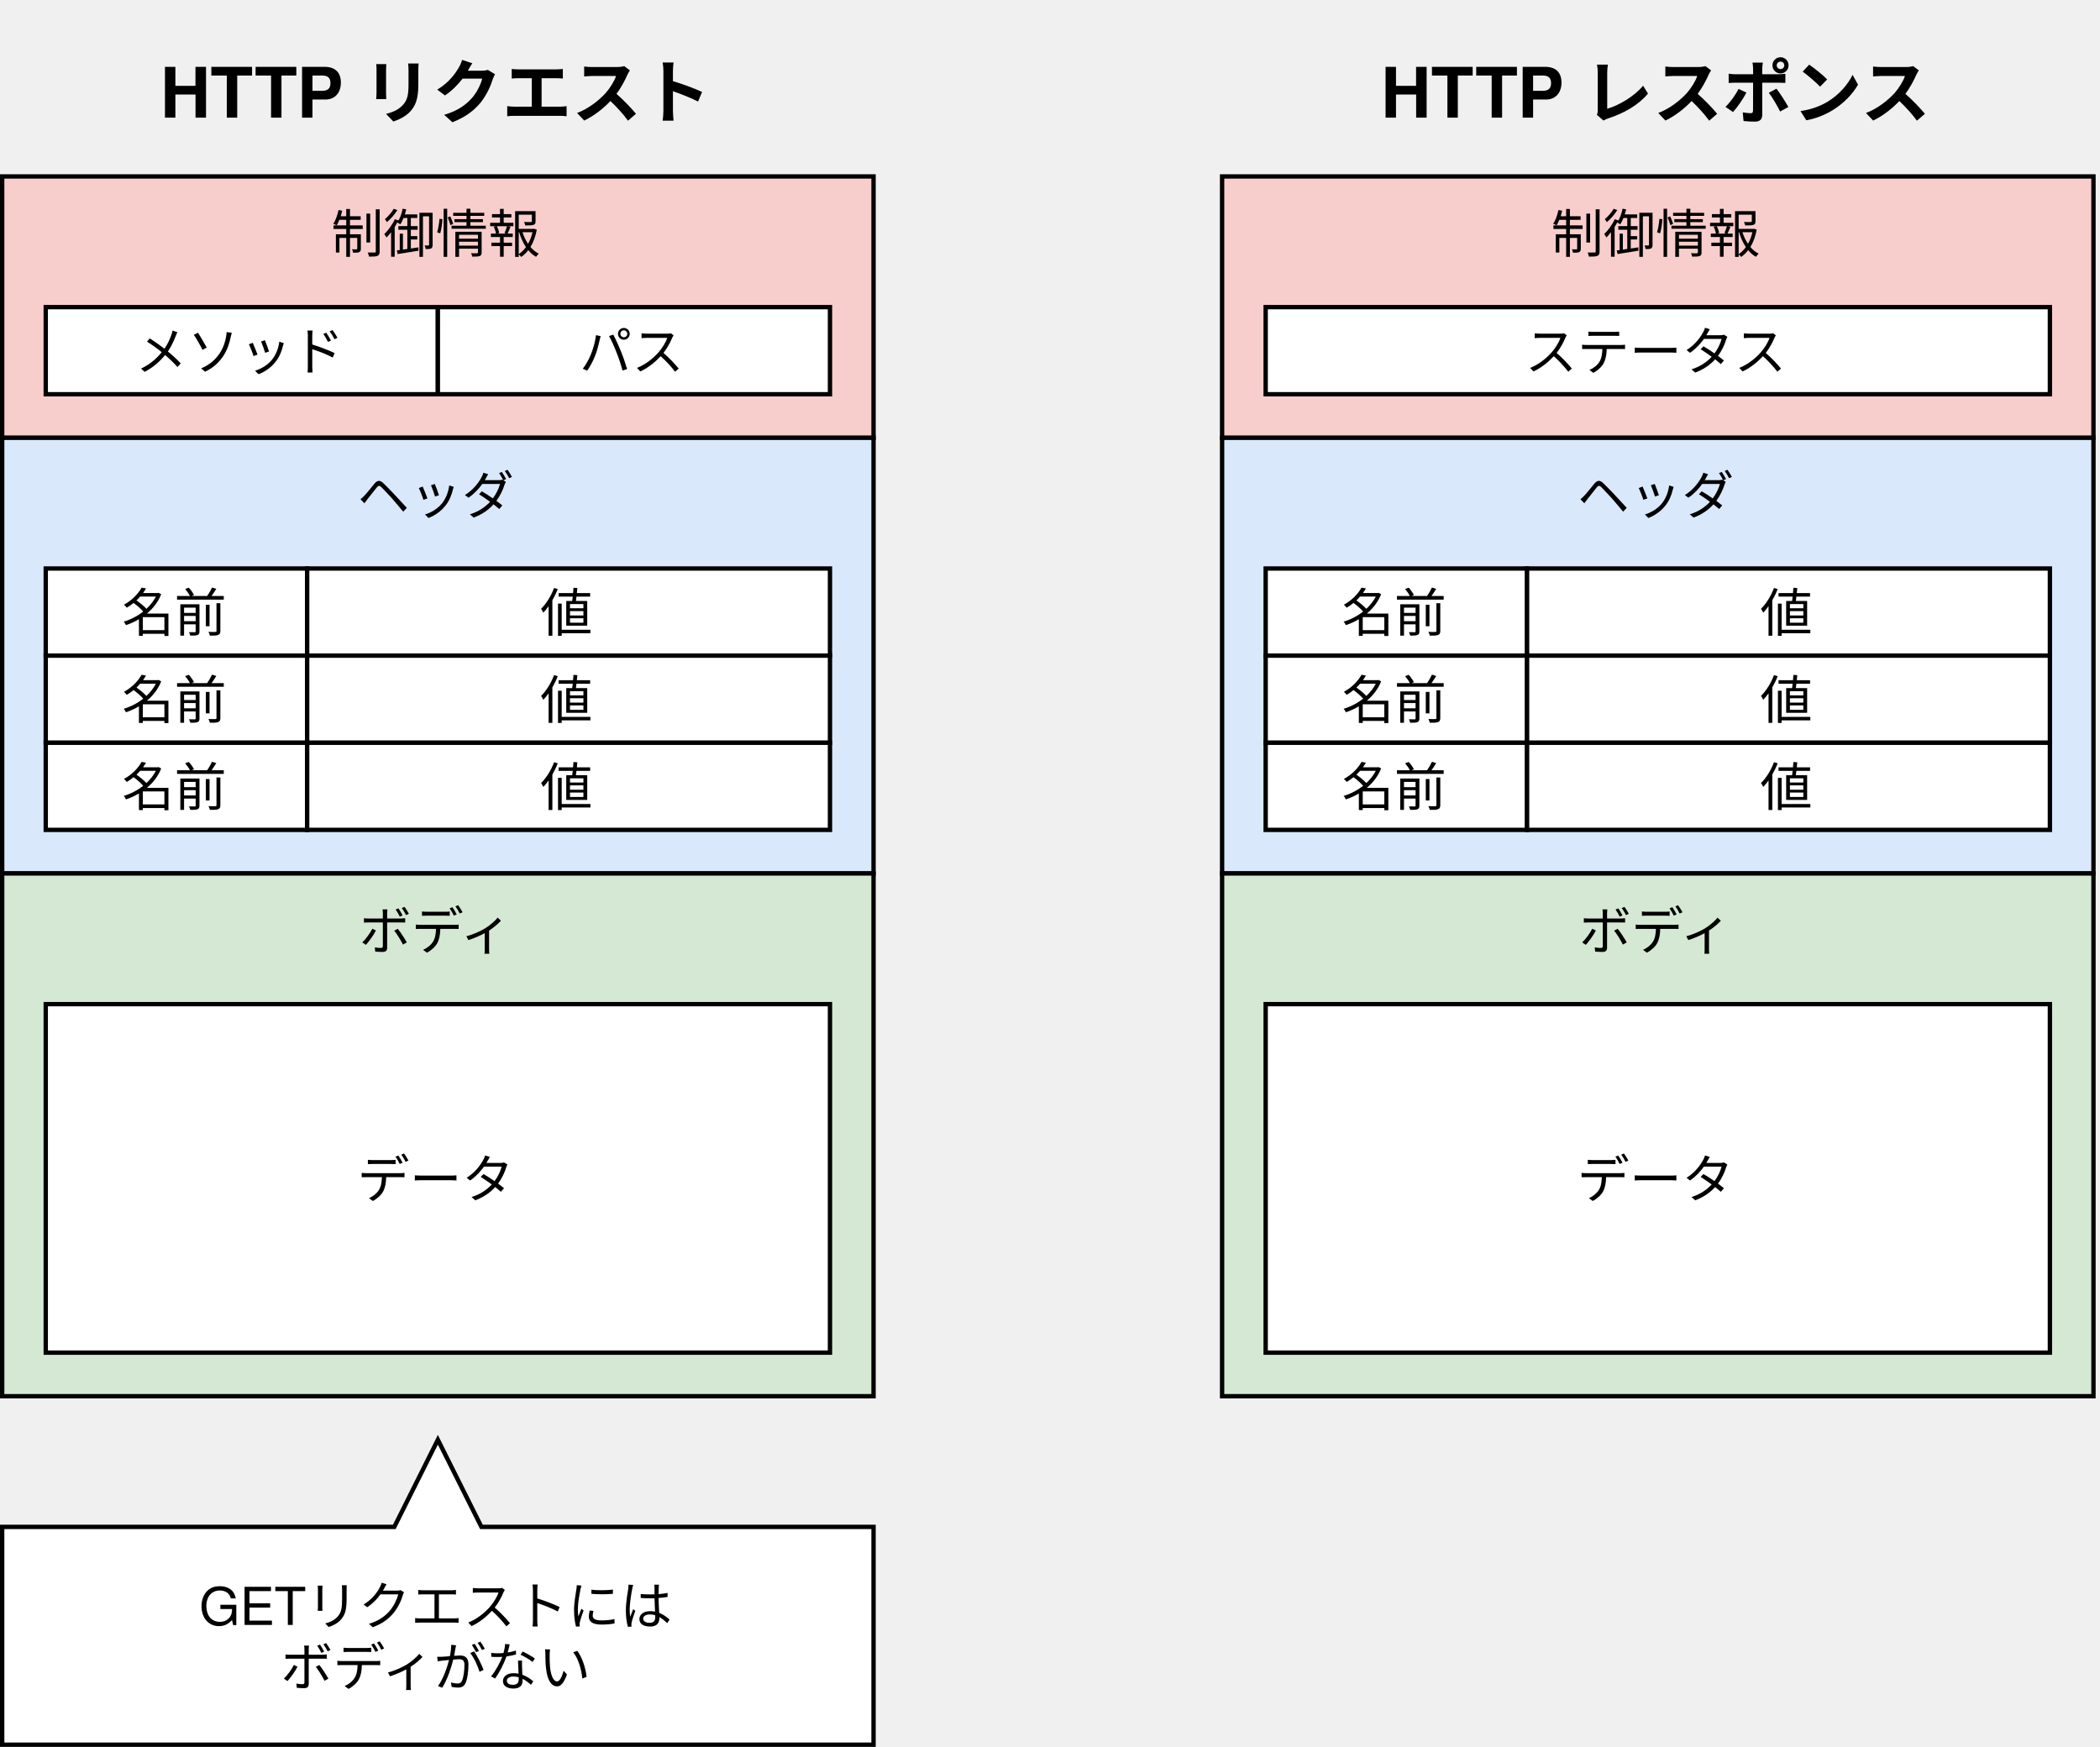
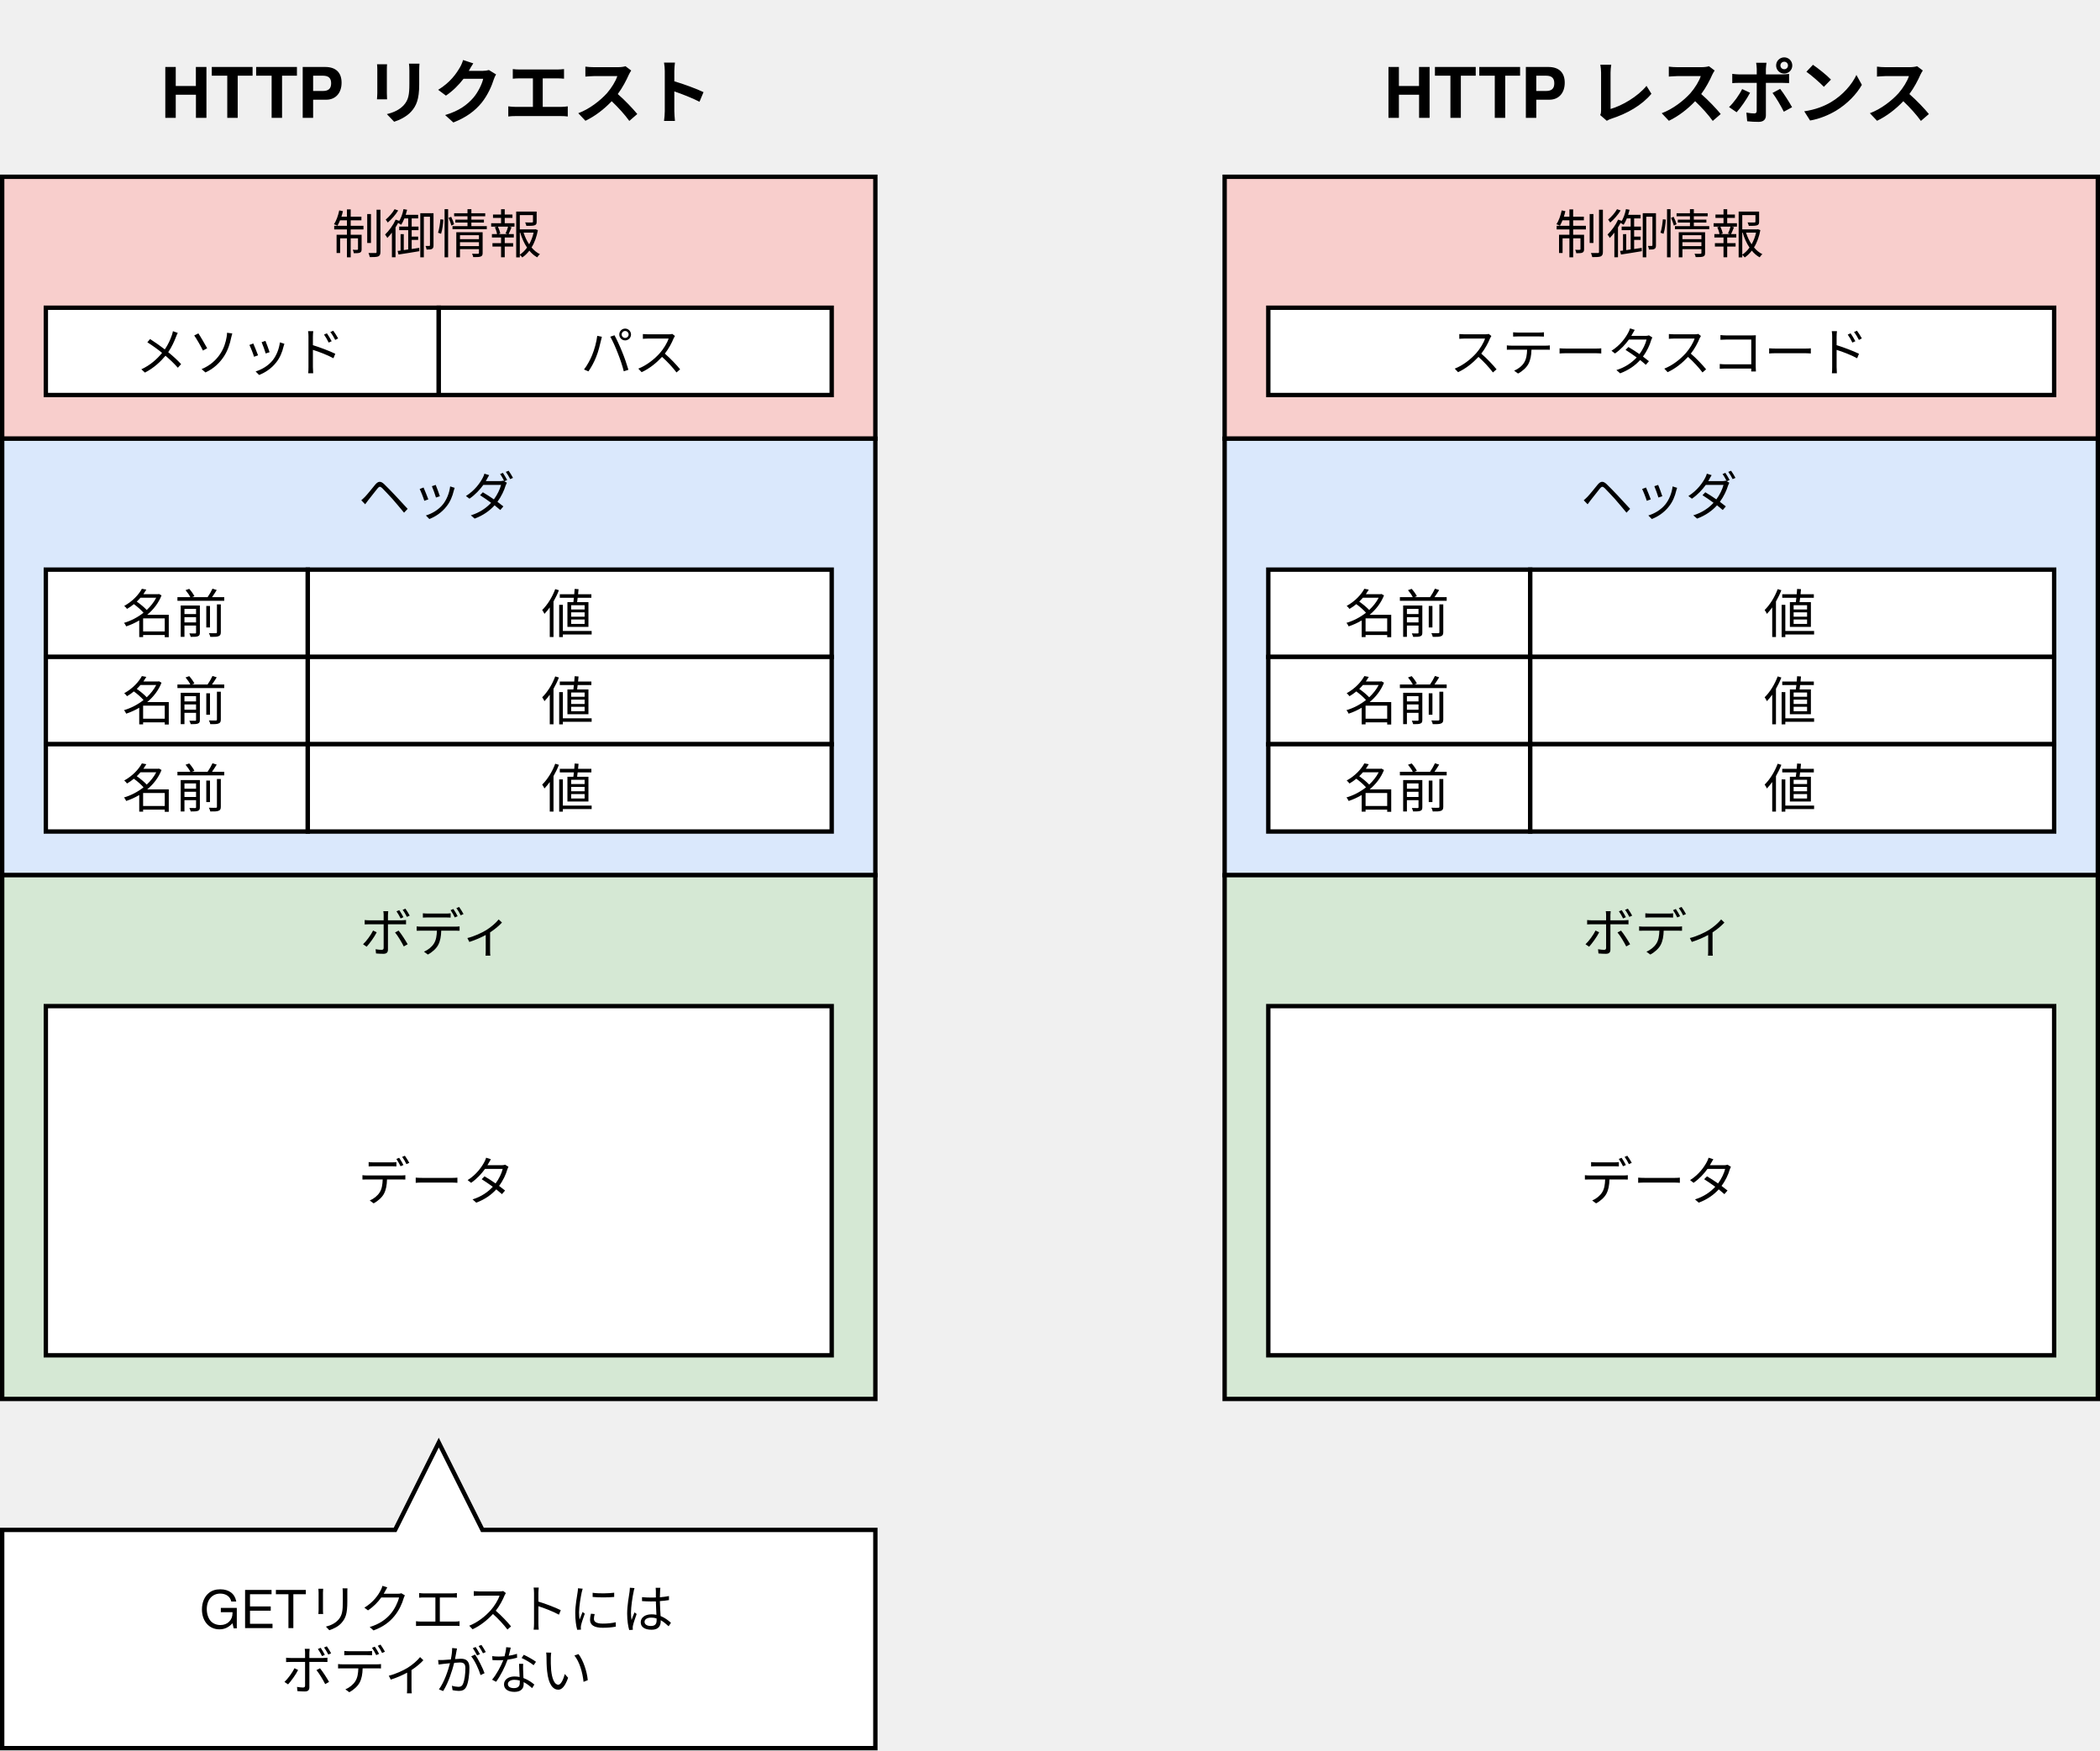
- <svg xmlns="http://www.w3.org/2000/svg" host="65bd71144e" style="background: transparent; background-color: transparent;" version="1.1" width="482px" height="401px" viewBox="-0.5 -0.5 482 401" content="&lt;mxfile&gt;&lt;diagram id=&quot;f273fEJ1MLrhCf9uJ1c-&quot; name=&quot;Page-1&quot;&gt;3Zldj6MgFIZ/DbcbkWrxUh1n5maTSWaSvTZKW7K2GEun7f76BYV+KE7brNLu3DT4AtXznCOcgwDFy91LlZaLnywnBXCdfAfQE3BdPPHErxT2jeBPgkaYVzRvJHgU3ukfokRHqRuak/XZQM5YwWl5LmZstSIZP9PSqmLb82EzVpzftUznpCO8Z2nRVX/RnC+UWZ5z1F8JnS/0naGjepapHqyE9SLN2fZEQglAccUYb1rLXUwKyU5zaeY99/QeHqwiK37NBLeZ8JkWG2Xb68fHm1BAggBGIAzrhgvCZ93AqhEFagzGyha+14A42YnbR2lB5yuhZOJpSCWET1JxKjiGqmNJ81zOiSq2WeVEPpQjrmZsxd/Vv0F93UQB9MV110pluPx/sjuRlNUvhC0Jr/ZiiOqdKAfszy+3R3e62mmLE1fqcamKoPnhj4+QRUNxNjOfdJiDxJMUI182ogSEECR+jdaTSuiACHYYt5DRoohZwaq6E81wRrJM6Gtesd9E9+Rklm4KbvAEZ+UoYPGVYP0BwHoGsHWEBliHKtIN5zaeeUrw7BF4wmsj9bDm/AtRv5dorEFO9bqAbiTqEZxPHoDo1e8+dAcgOu0jKt/5Zl196gRrcAHtAFC8VpjBLpTAwGQIJLg3yOBxqxkdAGy/aBYJBMYdQdwNP9VbQyAb1kNg2gXgjwRAs27viQ4IJxZcDy9bfnj5BzcdGk2/t/MDi87vJqH3dL7B8vGcjx7R+a5h6RvN+T3Z8H2cb7J8POf35qsqqUIgivUO+Gw/CkyrIDawwEOw6OZFrUI0bpedgc6TItSfJjx+IYrcc+w2K1FoSr2+TynaRmuzFoWmnO6/L0bbRO1Wo/rm36scbTO1W4+6pvSzdb7nG3Yje4UZQpcLM+O+NAiex0jQOgws1mZ955V2MjQUXLZ8tAzNeKL4AN63WJwZjwDv532bxZnxrO7+3rdZnRnP5u7mfavVmfFQ7o7VWScMbJZnqPsqvCQft30jlA0Iwkg3BDOxtiBY8/kijWuG41jPC7XSjcD1Ii1lU6RpBdvIrK0kFRXWyppPq29HKcppRTJOmUzotmQtZ6yb8s6Vj1WyNVW9zo+Jd6K4teSN8kECGTxrTACnt3tWXB4/Ltd9J1/oUfIX&lt;/diagram&gt;&lt;/mxfile&gt;">
+ <svg xmlns="http://www.w3.org/2000/svg" host="65bd71144e" style="background: transparent; background-color: transparent;" version="1.1" width="481px" height="401px" viewBox="-0.5 -0.5 481 401" content="&lt;mxfile&gt;&lt;diagram id=&quot;f273fEJ1MLrhCf9uJ1c-&quot; name=&quot;Page-1&quot;&gt;3ZlRj6IwEMc/TV8vlAqWR2DZ3ZdLNtlN7plAVXJoDdZV79NfC60ILavmpHr7ZPm3FeY3QztTAIqX+5cqXS9+0pyUwHXyPUBPwHWhAyf8RyiHRplOg0aYV0UuB7XCe/GHqJlS3RY52XQGMkpLVqy7YkZXK5KxjpZWFd11h81o2b3rOp0TTXjP0lJXfxU5WzQq9pxWfyXFfKHuDB3Zs0zVYClsFmlOdycSSgCKK0pZ01ruY1IKeIpLM+95oPf4YBVZsUsmuM2Ez7TcSttePz7euAISBDACYVg3XBA+qwaWjSiQYzCWtrCDAsTInt8+SstivuJKxp+GVFz4JBUrOMdQdiyLPBdzoopuVzkRD+XwqxldsXf5b1BdN1EAfX6tWykNF/9P9ieStPqF0CVh1YEPkb0T6YBD93LXutNVTlucuFKNS2UEzY9/3ELmDcnZzHyiMQeJJyhGvmhECQghSPwarSeU0AER1Bj3kBVlGdOSVnUnmuGMZBnXN6yiv4nqycks3ZbM4AlG16OAxReC9W8A1jOArSM0wCpUkWo41/HMU4Jnj8ATXhqpxzXnX4j6g0RjBXKq1gV0JVGP4HzyAEQvfvehewOi0yGi4p1v1tUnLViDM2hvAMXrhRnUoQQGJrdAggeDDLZbzegAYP9Fs0ggMO4I/G74qd4aAtGwHgJTHYA/EgDFur8nOiCcWHA9PG/58eW/uenQaPq9nR9YdL6ehN7T+QbLx3M+ekTnu4albzTnD2TD93G+yfLxnD+Yr8qkCoEoVjvgs/0oMK2C2MAC34KFnhf1CtG4X3YGKk+K0HCa8PiFKHK72G1WotCUen2fUrSP1mYtCk053X9fjPaJ2q1G1c2/VznaZ2q3HnVN6WfvfM837EadMa5ag49j7BStCJ2v2Yxb1k3IPUbupjGwWLYNHWXaSd5QcN7y0ZI342HjA3jfYt1mPB28n/dt1m3GY7z7e99m4WY8trub960WbsbzujsWbloY2KzckP4qvCQf130+FA0Iwkg1ODO+tiBY8/kiw2uG41jNC5WiR+Bmka5Fk2dwJd2KhG5NqoJbK8pBpb61UpQXFclYQUWutyMbMWPTVH6ueKw13RSy1/kx8U4Ut5a8Ub5VIINnjbnh9HrP8sv2u3Pdd/L1HiV/AQ==&lt;/diagram&gt;&lt;/mxfile&gt;">
  <defs />
  <g>
    <g>
      <rect x="0" y="0" width="200" height="40" fill="none" stroke="none" pointer-events="all" />
    </g>
    <g>
      <g fill="#000000" font-family="&quot;Helvetica&quot;" font-weight="bold" text-anchor="middle" font-size="16px" style="fill: light-dark(rgb(0, 0, 0), rgb(255, 255, 255));">
        <text x="99.5" y="26.5">
                    HTTP リクエスト
                </text>
      </g>
    </g>
    <g>
      <rect x="0" y="40" width="200" height="60" fill="#f8cecc" stroke="#000000" pointer-events="all" style="fill: light-dark(rgb(248, 206, 204), rgb(81, 45, 43)); stroke: light-dark(rgb(0, 0, 0), rgb(255, 255, 255));" />
    </g>
    <g>
      <g fill="#000000" font-family="&quot;Helvetica&quot;" text-anchor="middle" font-size="12px" style="fill: light-dark(rgb(0, 0, 0), rgb(255, 255, 255));">
        <text x="99.5" y="57.5">
                    制御情報
                </text>
      </g>
    </g>
    <g>
      <rect x="0" y="100" width="200" height="100" fill="#dae8fc" stroke="#000000" pointer-events="all" style="fill: light-dark(rgb(218, 232, 252), rgb(29, 41, 59)); stroke: light-dark(rgb(0, 0, 0), rgb(255, 255, 255));" />
    </g>
    <g>
      <g fill="#000000" font-family="&quot;Helvetica&quot;" text-anchor="middle" font-size="12px" style="fill: light-dark(rgb(0, 0, 0), rgb(255, 255, 255));">
        <text x="99.5" y="117.5">
                    ヘッダ
                </text>
      </g>
    </g>
    <g>
      <rect x="0" y="200" width="200" height="120" fill="#d5e8d4" stroke="#000000" pointer-events="all" style="fill: light-dark(rgb(213, 232, 212), rgb(31, 47, 30)); stroke: light-dark(rgb(0, 0, 0), rgb(255, 255, 255));" />
    </g>
    <g>
      <g fill="#000000" font-family="&quot;Helvetica&quot;" text-anchor="middle" font-size="12px" style="fill: light-dark(rgb(0, 0, 0), rgb(255, 255, 255));">
        <text x="99.5" y="217.5">
                    ボディ
                </text>
      </g>
    </g>
    <g>
      <rect x="10" y="70" width="90" height="20" fill="#ffffff" stroke="#000000" pointer-events="all" style="fill: light-dark(#ffffff, var(--ge-dark-color, #121212)); stroke: light-dark(rgb(0, 0, 0), rgb(255, 255, 255));" />
    </g>
    <g>
      <g fill="#000000" font-family="&quot;Helvetica&quot;" text-anchor="middle" font-size="12px" style="fill: light-dark(rgb(0, 0, 0), rgb(255, 255, 255));">
        <text x="54.5" y="84.5">
                    メソッド
                </text>
      </g>
    </g>
    <g>
      <rect x="100" y="70" width="90" height="20" fill="#ffffff" stroke="#000000" pointer-events="all" style="fill: light-dark(#ffffff, var(--ge-dark-color, #121212)); stroke: light-dark(rgb(0, 0, 0), rgb(255, 255, 255));" />
    </g>
    <g>
      <g fill="#000000" font-family="&quot;Helvetica&quot;" text-anchor="middle" font-size="12px" style="fill: light-dark(rgb(0, 0, 0), rgb(255, 255, 255));">
        <text x="144.5" y="84.5">
                    パス
                </text>
      </g>
    </g>
    <g>
      <rect x="10" y="130" width="60" height="20" fill="#ffffff" stroke="#000000" pointer-events="all" style="fill: light-dark(#ffffff, var(--ge-dark-color, #121212)); stroke: light-dark(rgb(0, 0, 0), rgb(255, 255, 255));" />
    </g>
    <g>
      <g fill="#000000" font-family="&quot;Helvetica&quot;" text-anchor="middle" font-size="12px" style="fill: light-dark(rgb(0, 0, 0), rgb(255, 255, 255));">
        <text x="39.5" y="144.5">
                    名前
                </text>
      </g>
    </g>
    <g>
      <rect x="70" y="130" width="120" height="20" fill="#ffffff" stroke="#000000" pointer-events="all" style="fill: light-dark(#ffffff, var(--ge-dark-color, #121212)); stroke: light-dark(rgb(0, 0, 0), rgb(255, 255, 255));" />
    </g>
    <g>
      <g fill="#000000" font-family="&quot;Helvetica&quot;" text-anchor="middle" font-size="12px" style="fill: light-dark(rgb(0, 0, 0), rgb(255, 255, 255));">
        <text x="129.5" y="144.5">
                    値
                </text>
      </g>
    </g>
    <g>
      <rect x="10" y="150" width="60" height="20" fill="#ffffff" stroke="#000000" pointer-events="all" style="fill: light-dark(#ffffff, var(--ge-dark-color, #121212)); stroke: light-dark(rgb(0, 0, 0), rgb(255, 255, 255));" />
    </g>
    <g>
      <g fill="#000000" font-family="&quot;Helvetica&quot;" text-anchor="middle" font-size="12px" style="fill: light-dark(rgb(0, 0, 0), rgb(255, 255, 255));">
        <text x="39.5" y="164.5">
                    名前
                </text>
      </g>
    </g>
    <g>
      <rect x="70" y="150" width="120" height="20" fill="#ffffff" stroke="#000000" pointer-events="all" style="fill: light-dark(#ffffff, var(--ge-dark-color, #121212)); stroke: light-dark(rgb(0, 0, 0), rgb(255, 255, 255));" />
    </g>
    <g>
      <g fill="#000000" font-family="&quot;Helvetica&quot;" text-anchor="middle" font-size="12px" style="fill: light-dark(rgb(0, 0, 0), rgb(255, 255, 255));">
        <text x="129.5" y="164.5">
                    値
                </text>
      </g>
    </g>
    <g>
      <rect x="10" y="170" width="60" height="20" fill="#ffffff" stroke="#000000" pointer-events="all" style="fill: light-dark(#ffffff, var(--ge-dark-color, #121212)); stroke: light-dark(rgb(0, 0, 0), rgb(255, 255, 255));" />
    </g>
    <g>
      <g fill="#000000" font-family="&quot;Helvetica&quot;" text-anchor="middle" font-size="12px" style="fill: light-dark(rgb(0, 0, 0), rgb(255, 255, 255));">
        <text x="39.5" y="184.5">
                    名前
                </text>
      </g>
    </g>
    <g>
      <rect x="70" y="170" width="120" height="20" fill="#ffffff" stroke="#000000" pointer-events="all" style="fill: light-dark(#ffffff, var(--ge-dark-color, #121212)); stroke: light-dark(rgb(0, 0, 0), rgb(255, 255, 255));" />
    </g>
    <g>
      <g fill="#000000" font-family="&quot;Helvetica&quot;" text-anchor="middle" font-size="12px" style="fill: light-dark(rgb(0, 0, 0), rgb(255, 255, 255));">
        <text x="129.5" y="184.5">
                    値
                </text>
      </g>
    </g>
    <g>
      <rect x="10" y="230" width="180" height="80" fill="#ffffff" stroke="#000000" pointer-events="all" style="fill: light-dark(#ffffff, var(--ge-dark-color, #121212)); stroke: light-dark(rgb(0, 0, 0), rgb(255, 255, 255));" />
    </g>
    <g>
      <g fill="#000000" font-family="&quot;Helvetica&quot;" text-anchor="middle" font-size="12px" style="fill: light-dark(rgb(0, 0, 0), rgb(255, 255, 255));">
        <text x="99.5" y="274.5">
                    データ
                </text>
      </g>
    </g>
    <g>
      <rect x="280" y="0" width="200" height="40" fill="none" stroke="none" pointer-events="all" />
    </g>
    <g>
      <g fill="#000000" font-family="&quot;Helvetica&quot;" font-weight="bold" text-anchor="middle" font-size="16px" style="fill: light-dark(rgb(0, 0, 0), rgb(255, 255, 255));">
        <text x="379.5" y="26.5">
                    HTTP レスポンス
                </text>
      </g>
    </g>
    <g>
      <rect x="280" y="40" width="200" height="60" fill="#f8cecc" stroke="#000000" pointer-events="all" style="fill: light-dark(rgb(248, 206, 204), rgb(81, 45, 43)); stroke: light-dark(rgb(0, 0, 0), rgb(255, 255, 255));" />
    </g>
    <g>
      <g fill="#000000" font-family="&quot;Helvetica&quot;" text-anchor="middle" font-size="12px" style="fill: light-dark(rgb(0, 0, 0), rgb(255, 255, 255));">
        <text x="379.5" y="57.5">
                    制御情報
                </text>
      </g>
    </g>
    <g>
      <rect x="280" y="100" width="200" height="100" fill="#dae8fc" stroke="#000000" pointer-events="all" style="fill: light-dark(rgb(218, 232, 252), rgb(29, 41, 59)); stroke: light-dark(rgb(0, 0, 0), rgb(255, 255, 255));" />
    </g>
    <g>
      <g fill="#000000" font-family="&quot;Helvetica&quot;" text-anchor="middle" font-size="12px" style="fill: light-dark(rgb(0, 0, 0), rgb(255, 255, 255));">
        <text x="379.5" y="117.5">
                    ヘッダ
                </text>
      </g>
    </g>
    <g>
      <rect x="280" y="200" width="200" height="120" fill="#d5e8d4" stroke="#000000" pointer-events="all" style="fill: light-dark(rgb(213, 232, 212), rgb(31, 47, 30)); stroke: light-dark(rgb(0, 0, 0), rgb(255, 255, 255));" />
    </g>
    <g>
      <g fill="#000000" font-family="&quot;Helvetica&quot;" text-anchor="middle" font-size="12px" style="fill: light-dark(rgb(0, 0, 0), rgb(255, 255, 255));">
        <text x="379.5" y="217.5">
                    ボディ
                </text>
      </g>
    </g>
    <g>
      <rect x="290" y="70" width="180" height="20" fill="#ffffff" stroke="#000000" pointer-events="all" style="fill: light-dark(#ffffff, var(--ge-dark-color, #121212)); stroke: light-dark(rgb(0, 0, 0), rgb(255, 255, 255));" />
    </g>
    <g>
      <g fill="#000000" font-family="&quot;Helvetica&quot;" text-anchor="middle" font-size="12px" style="fill: light-dark(rgb(0, 0, 0), rgb(255, 255, 255));">
        <text x="379.5" y="84.5">
-                     ステータス
+                     ステータスコード
                </text>
      </g>
    </g>
    <g>
      <rect x="290" y="130" width="60" height="20" fill="#ffffff" stroke="#000000" pointer-events="all" style="fill: light-dark(#ffffff, var(--ge-dark-color, #121212)); stroke: light-dark(rgb(0, 0, 0), rgb(255, 255, 255));" />
    </g>
    <g>
      <g fill="#000000" font-family="&quot;Helvetica&quot;" text-anchor="middle" font-size="12px" style="fill: light-dark(rgb(0, 0, 0), rgb(255, 255, 255));">
        <text x="319.5" y="144.5">
                    名前
                </text>
      </g>
    </g>
    <g>
      <rect x="350" y="130" width="120" height="20" fill="#ffffff" stroke="#000000" pointer-events="all" style="fill: light-dark(#ffffff, var(--ge-dark-color, #121212)); stroke: light-dark(rgb(0, 0, 0), rgb(255, 255, 255));" />
    </g>
    <g>
      <g fill="#000000" font-family="&quot;Helvetica&quot;" text-anchor="middle" font-size="12px" style="fill: light-dark(rgb(0, 0, 0), rgb(255, 255, 255));">
        <text x="409.5" y="144.5">
                    値
                </text>
      </g>
    </g>
    <g>
      <rect x="290" y="150" width="60" height="20" fill="#ffffff" stroke="#000000" pointer-events="all" style="fill: light-dark(#ffffff, var(--ge-dark-color, #121212)); stroke: light-dark(rgb(0, 0, 0), rgb(255, 255, 255));" />
    </g>
    <g>
      <g fill="#000000" font-family="&quot;Helvetica&quot;" text-anchor="middle" font-size="12px" style="fill: light-dark(rgb(0, 0, 0), rgb(255, 255, 255));">
        <text x="319.5" y="164.5">
                    名前
                </text>
      </g>
    </g>
    <g>
      <rect x="350" y="150" width="120" height="20" fill="#ffffff" stroke="#000000" pointer-events="all" style="fill: light-dark(#ffffff, var(--ge-dark-color, #121212)); stroke: light-dark(rgb(0, 0, 0), rgb(255, 255, 255));" />
    </g>
    <g>
      <g fill="#000000" font-family="&quot;Helvetica&quot;" text-anchor="middle" font-size="12px" style="fill: light-dark(rgb(0, 0, 0), rgb(255, 255, 255));">
        <text x="409.5" y="164.5">
                    値
                </text>
      </g>
    </g>
    <g>
      <rect x="290" y="170" width="60" height="20" fill="#ffffff" stroke="#000000" pointer-events="all" style="fill: light-dark(#ffffff, var(--ge-dark-color, #121212)); stroke: light-dark(rgb(0, 0, 0), rgb(255, 255, 255));" />
    </g>
    <g>
      <g fill="#000000" font-family="&quot;Helvetica&quot;" text-anchor="middle" font-size="12px" style="fill: light-dark(rgb(0, 0, 0), rgb(255, 255, 255));">
        <text x="319.5" y="184.5">
                    名前
                </text>
      </g>
    </g>
    <g>
      <rect x="350" y="170" width="120" height="20" fill="#ffffff" stroke="#000000" pointer-events="all" style="fill: light-dark(#ffffff, var(--ge-dark-color, #121212)); stroke: light-dark(rgb(0, 0, 0), rgb(255, 255, 255));" />
    </g>
    <g>
      <g fill="#000000" font-family="&quot;Helvetica&quot;" text-anchor="middle" font-size="12px" style="fill: light-dark(rgb(0, 0, 0), rgb(255, 255, 255));">
        <text x="409.5" y="184.5">
                    値
                </text>
      </g>
    </g>
    <g>
      <rect x="290" y="230" width="180" height="80" fill="#ffffff" stroke="#000000" pointer-events="all" style="fill: light-dark(#ffffff, var(--ge-dark-color, #121212)); stroke: light-dark(rgb(0, 0, 0), rgb(255, 255, 255));" />
    </g>
    <g>
      <g fill="#000000" font-family="&quot;Helvetica&quot;" text-anchor="middle" font-size="12px" style="fill: light-dark(rgb(0, 0, 0), rgb(255, 255, 255));">
        <text x="379.5" y="274.5">
                    データ
                </text>
      </g>
    </g>
    <g>
      <path d="M 0 330 L 200 330 L 200 380 L 110 380 L 100 400 L 90 380 L 0 380 Z" fill="#ffffff" stroke="#000000" stroke-miterlimit="10" transform="rotate(180,100,365)" pointer-events="all" style="fill: light-dark(#ffffff, var(--ge-dark-color, #121212)); stroke: light-dark(rgb(0, 0, 0), rgb(255, 255, 255));" />
    </g>
    <g>
      <g fill="#000000" font-family="&quot;Helvetica&quot;" text-anchor="middle" font-size="12px" style="fill: light-dark(rgb(0, 0, 0), rgb(255, 255, 255));">
        <text x="99.5" y="372.5">
                    GETリクエストには
                </text>
        <text x="99.5" y="386.5">
                    ボディがない
                </text>
      </g>
    </g>
  </g>
</svg>
